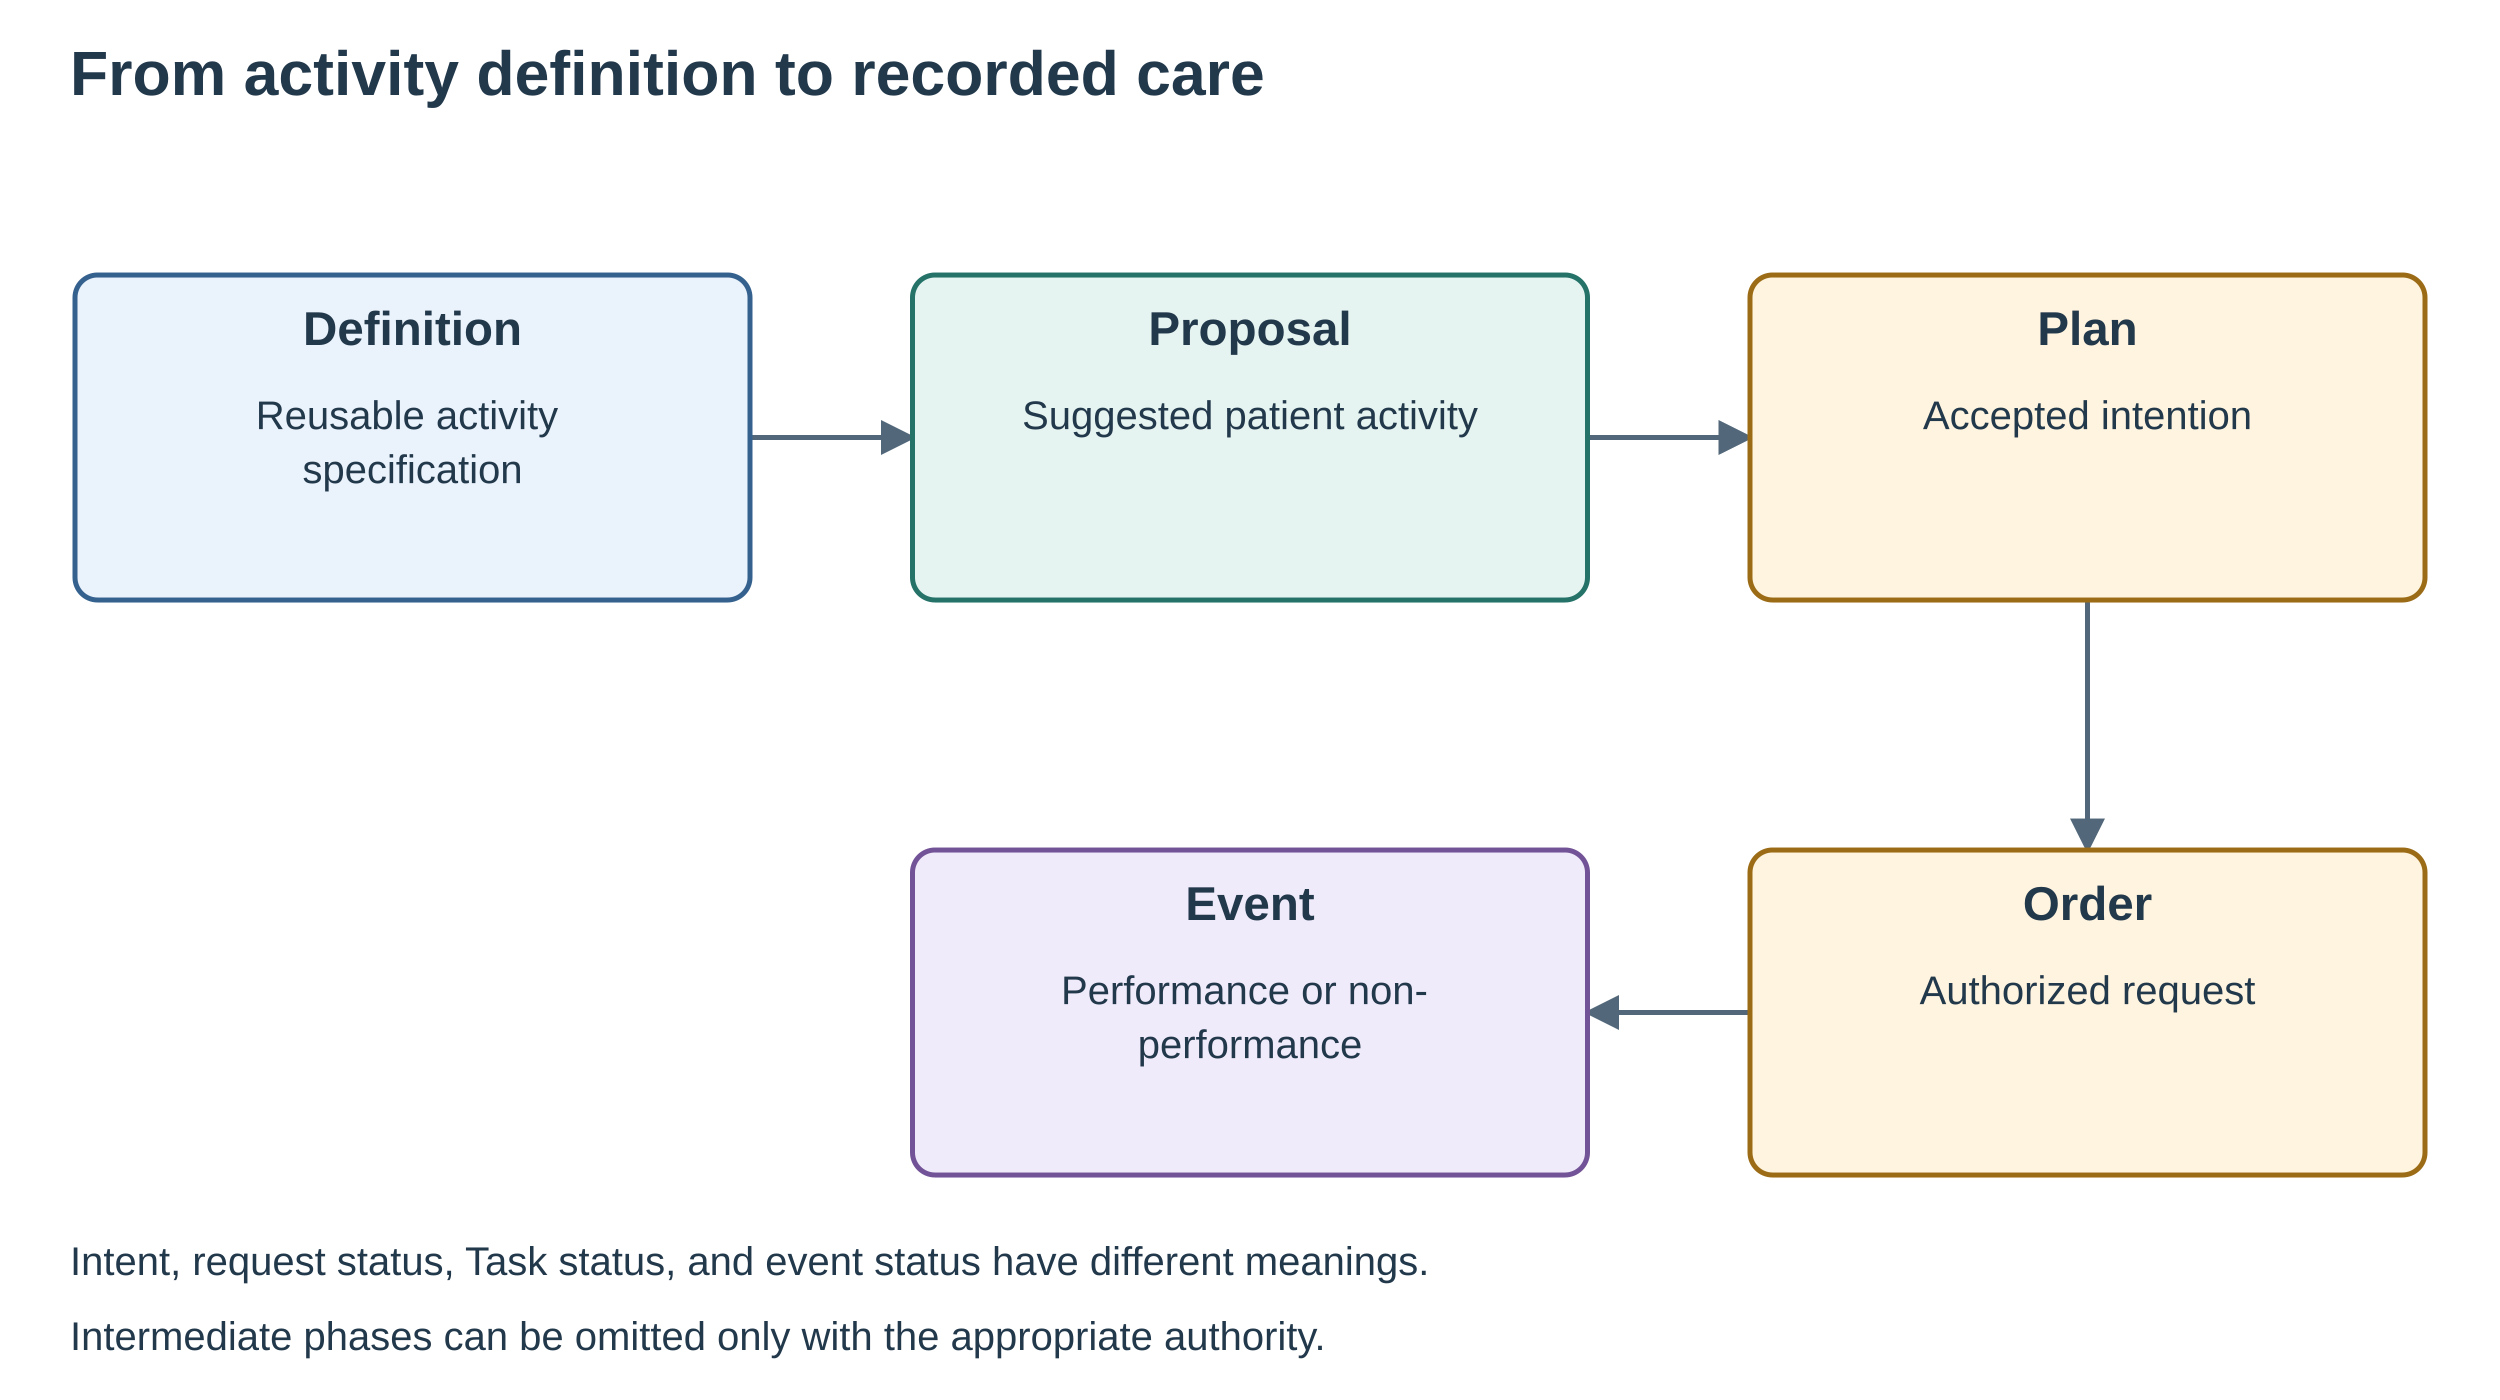
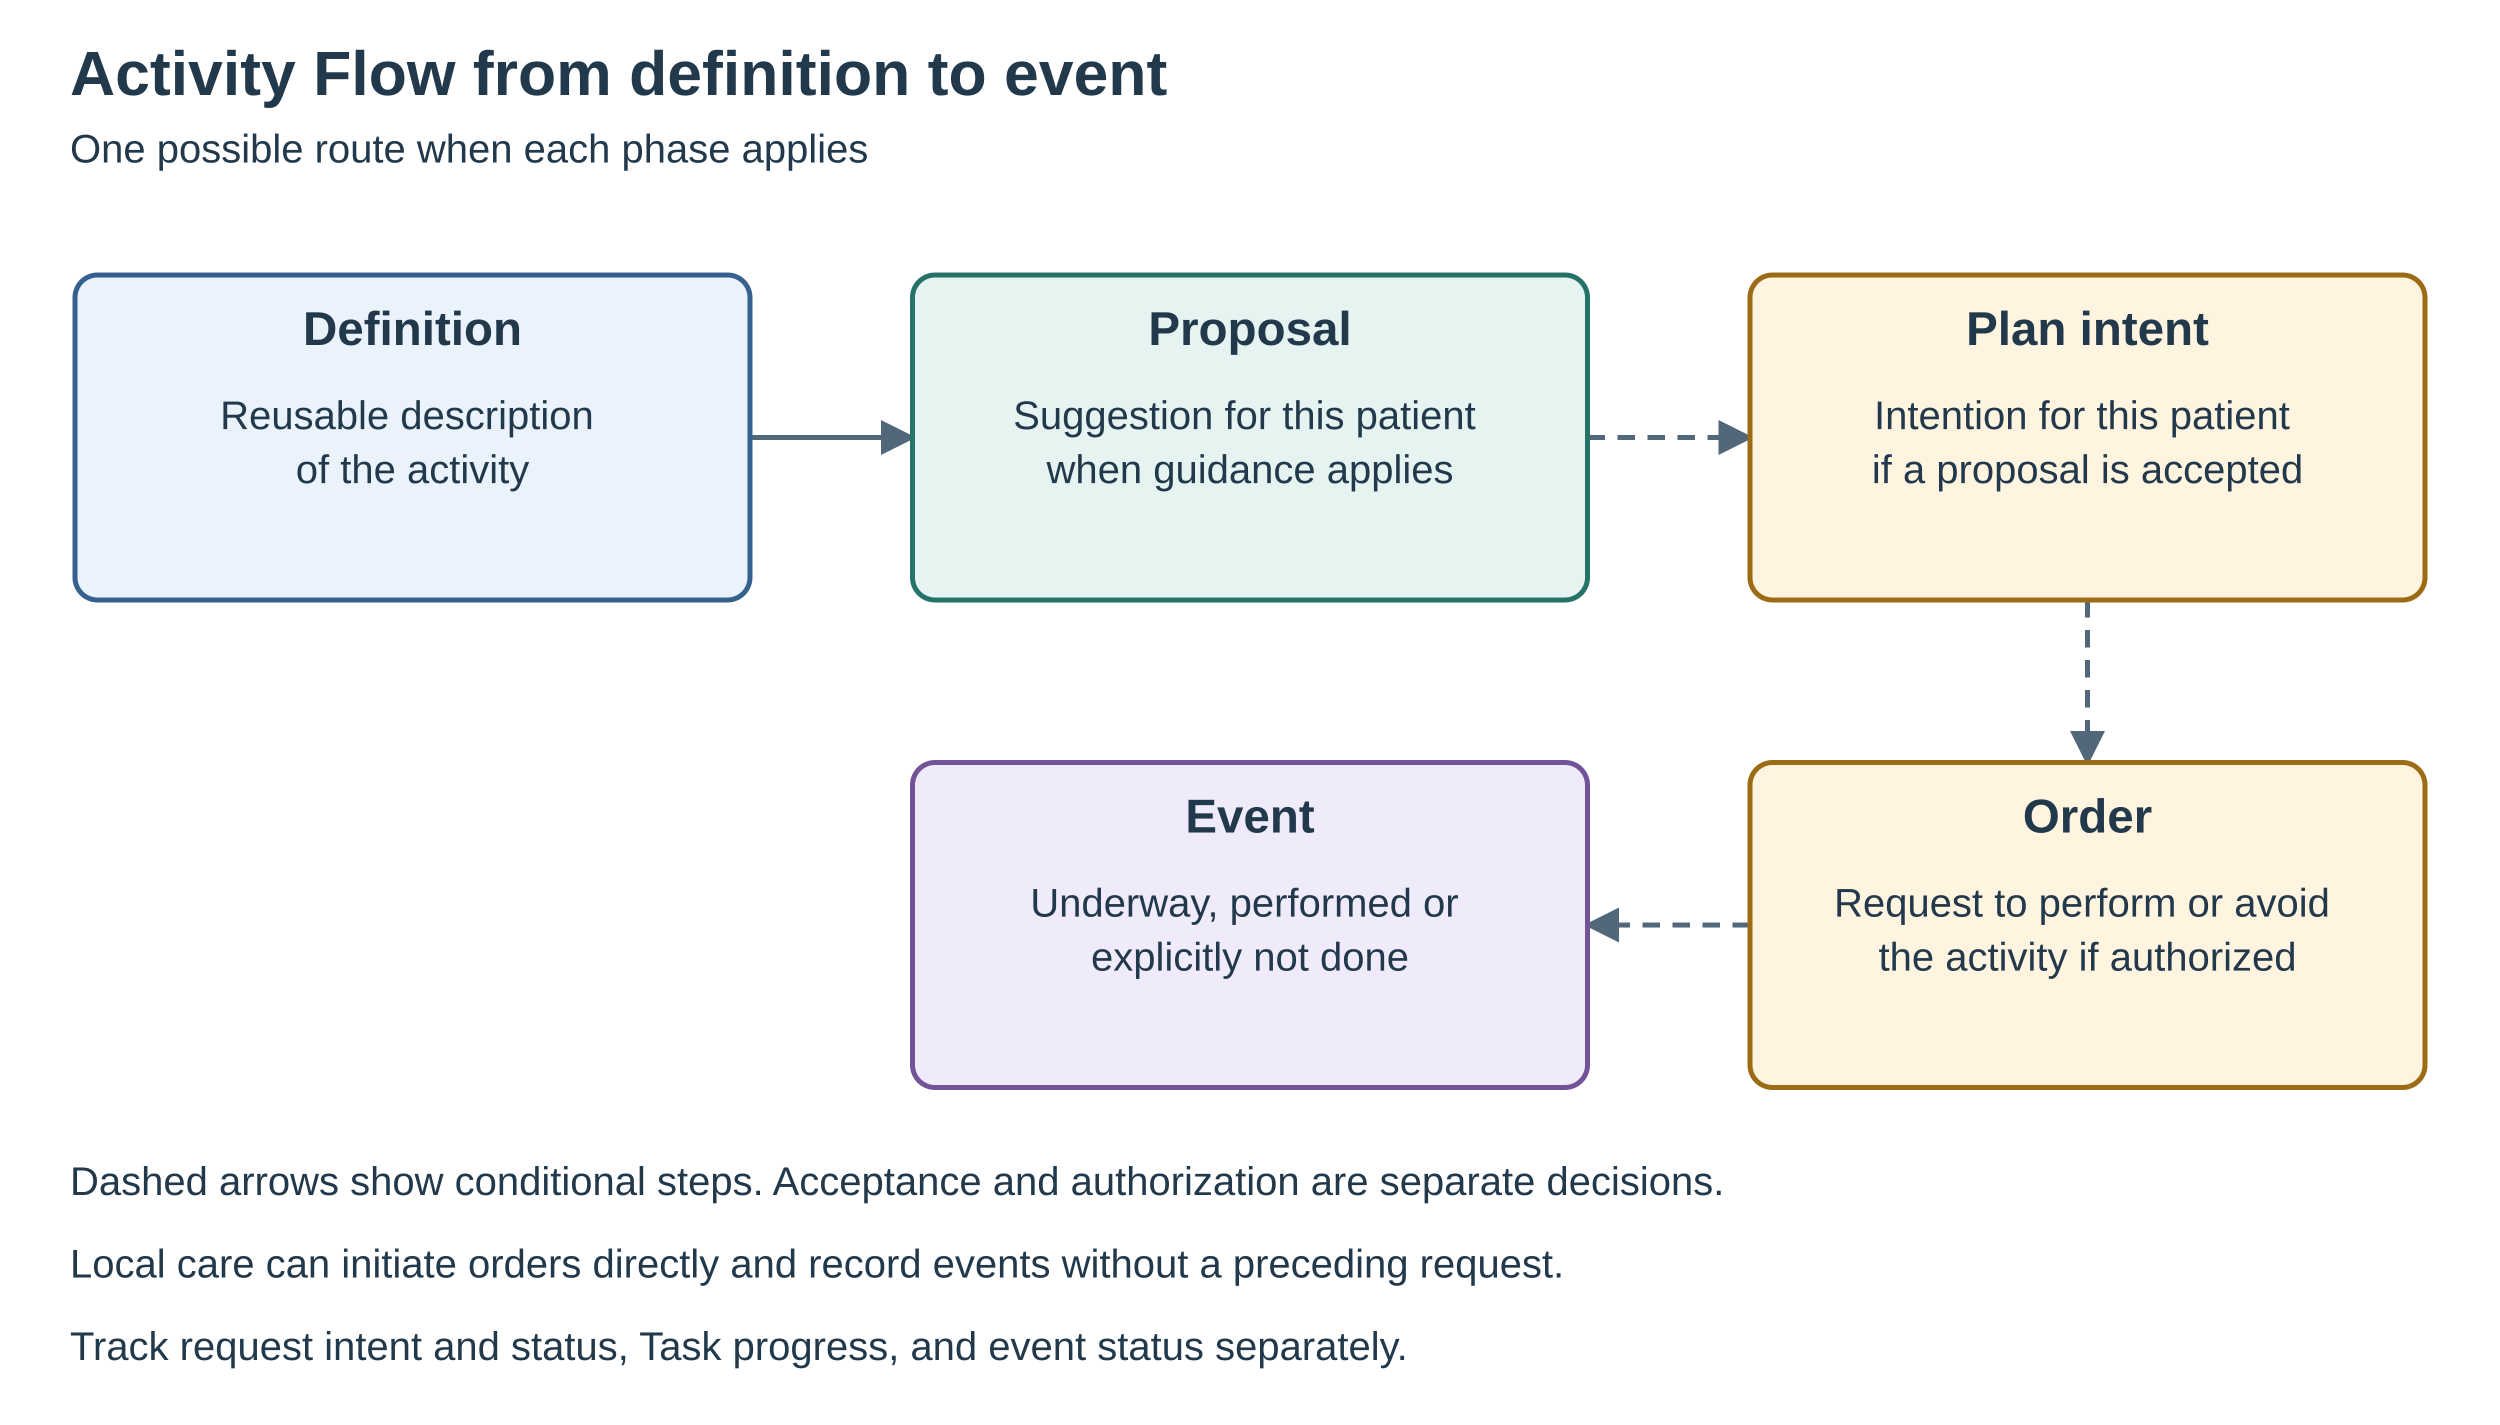
- <svg xmlns="http://www.w3.org/2000/svg" width="1000" height="560" viewBox="0 0 1000 560" role="img" aria-labelledby="title description">
+ <svg xmlns="http://www.w3.org/2000/svg" width="1000" height="570" viewBox="0 0 1000 570" role="img" aria-labelledby="title description">
  <defs>
    <marker id="arrow" viewBox="0 0 10 10" refX="9" refY="5" markerWidth="7" markerHeight="7" orient="auto-start-reverse">
      <path d="M 0 0 L 10 5 L 0 10 z" fill="#52687a" />
    </marker>
  </defs>
  <rect width="100%" height="100%" fill="#fff" />
  <g font-family="Arial, Helvetica, sans-serif">
    <text x="28" y="38" font-size="25" font-weight="700" text-anchor="start" fill="#22384b">
-       <tspan x="28" dy="0">From activity definition to recorded care</tspan>
+       <tspan x="28" dy="0">Activity Flow from definition to event</tspan>
+     </text>
+     <text x="28" y="65" font-size="16" font-weight="400" text-anchor="start" fill="#22384b">
+       <tspan x="28" dy="0">One possible route when each phase applies</tspan>
    </text>
    <polyline points="300,175.0 365,175.0" fill="none" stroke="#52687a" stroke-width="2" stroke-linejoin="round" marker-end="url(#arrow)" />
-     <polyline points="635,175.0 700,175.0" fill="none" stroke="#52687a" stroke-width="2" stroke-linejoin="round" marker-end="url(#arrow)" />
-     <polyline points="835.0,240 835.0,340" fill="none" stroke="#52687a" stroke-width="2" stroke-linejoin="round" marker-end="url(#arrow)" />
-     <polyline points="700,405.0 635,405.0" fill="none" stroke="#52687a" stroke-width="2" stroke-linejoin="round" marker-end="url(#arrow)" />
+     <polyline points="635,175.0 700,175.0" fill="none" stroke="#52687a" stroke-width="2" stroke-linejoin="round" stroke-dasharray="7 5" marker-end="url(#arrow)" />
+     <polyline points="835.0,240 835.0,305" fill="none" stroke="#52687a" stroke-width="2" stroke-linejoin="round" stroke-dasharray="7 5" marker-end="url(#arrow)" />
+     <polyline points="700,370.0 635,370.0" fill="none" stroke="#52687a" stroke-width="2" stroke-linejoin="round" stroke-dasharray="7 5" marker-end="url(#arrow)" />
    <rect x="30" y="110" width="270" height="130" rx="9" fill="#eaf2fb" stroke="#35618e" stroke-width="2" />
    <text x="165.0" y="138" font-size="19" font-weight="700" text-anchor="middle" fill="#22384b">
      <tspan x="165.0" dy="0">Definition</tspan>
    </text>
    <text x="165.0" y="171.65" font-size="16" font-weight="400" text-anchor="middle" fill="#22384b">
-       <tspan x="165.0" dy="0">Reusable activity</tspan>
-       <tspan x="165.0" dy="21.6">specification</tspan>
+       <tspan x="165.0" dy="0">Reusable description</tspan>
+       <tspan x="165.0" dy="21.6">of the activity</tspan>
    </text>
    <rect x="365" y="110" width="270" height="130" rx="9" fill="#e6f4f1" stroke="#247268" stroke-width="2" />
    <text x="500.0" y="138" font-size="19" font-weight="700" text-anchor="middle" fill="#22384b">
      <tspan x="500.0" dy="0">Proposal</tspan>
    </text>
    <text x="500.0" y="171.65" font-size="16" font-weight="400" text-anchor="middle" fill="#22384b">
-       <tspan x="500.0" dy="0">Suggested patient activity</tspan>
+       <tspan x="500.0" dy="0">Suggestion for this patient</tspan>
+       <tspan x="500.0" dy="21.6">when guidance applies</tspan>
    </text>
    <rect x="700" y="110" width="270" height="130" rx="9" fill="#fff4df" stroke="#9b6b16" stroke-width="2" />
    <text x="835.0" y="138" font-size="19" font-weight="700" text-anchor="middle" fill="#22384b">
-       <tspan x="835.0" dy="0">Plan</tspan>
+       <tspan x="835.0" dy="0">Plan intent</tspan>
    </text>
    <text x="835.0" y="171.65" font-size="16" font-weight="400" text-anchor="middle" fill="#22384b">
-       <tspan x="835.0" dy="0">Accepted intention</tspan>
+       <tspan x="835.0" dy="0">Intention for this patient</tspan>
+       <tspan x="835.0" dy="21.6">if a proposal is accepted</tspan>
    </text>
-     <rect x="365" y="340" width="270" height="130" rx="9" fill="#f0ebfa" stroke="#735397" stroke-width="2" />
-     <text x="500.0" y="368" font-size="19" font-weight="700" text-anchor="middle" fill="#22384b">
+     <rect x="365" y="305" width="270" height="130" rx="9" fill="#f0ebfa" stroke="#735397" stroke-width="2" />
+     <text x="500.0" y="333" font-size="19" font-weight="700" text-anchor="middle" fill="#22384b">
      <tspan x="500.0" dy="0">Event</tspan>
    </text>
-     <text x="500.0" y="401.65" font-size="16" font-weight="400" text-anchor="middle" fill="#22384b">
-       <tspan x="500.0" dy="0">Performance or non-</tspan>
-       <tspan x="500.0" dy="21.6">performance</tspan>
+     <text x="500.0" y="366.65" font-size="16" font-weight="400" text-anchor="middle" fill="#22384b">
+       <tspan x="500.0" dy="0">Underway, performed or</tspan>
+       <tspan x="500.0" dy="21.6">explicitly not done</tspan>
    </text>
-     <rect x="700" y="340" width="270" height="130" rx="9" fill="#fff4df" stroke="#9b6b16" stroke-width="2" />
-     <text x="835.0" y="368" font-size="19" font-weight="700" text-anchor="middle" fill="#22384b">
+     <rect x="700" y="305" width="270" height="130" rx="9" fill="#fff4df" stroke="#9b6b16" stroke-width="2" />
+     <text x="835.0" y="333" font-size="19" font-weight="700" text-anchor="middle" fill="#22384b">
      <tspan x="835.0" dy="0">Order</tspan>
    </text>
-     <text x="835.0" y="401.65" font-size="16" font-weight="400" text-anchor="middle" fill="#22384b">
-       <tspan x="835.0" dy="0">Authorized request</tspan>
+     <text x="835.0" y="366.65" font-size="16" font-weight="400" text-anchor="middle" fill="#22384b">
+       <tspan x="835.0" dy="0">Request to perform or avoid</tspan>
+       <tspan x="835.0" dy="21.6">the activity if authorized</tspan>
    </text>
-     <text x="28" y="510" font-size="16" font-weight="400" text-anchor="start" fill="#22384b">
-       <tspan x="28" dy="0">Intent, request status, Task status, and event status have different meanings.</tspan>
+     <text x="28" y="478" font-size="16" font-weight="400" text-anchor="start" fill="#22384b">
+       <tspan x="28" dy="0">Dashed arrows show conditional steps. Acceptance and authorization are separate decisions.</tspan>
    </text>
-     <text x="28" y="540" font-size="16" font-weight="400" text-anchor="start" fill="#22384b">
-       <tspan x="28" dy="0">Intermediate phases can be omitted only with the appropriate authority.</tspan>
+     <text x="28" y="511" font-size="16" font-weight="400" text-anchor="start" fill="#22384b">
+       <tspan x="28" dy="0">Local care can initiate orders directly and record events without a preceding request.</tspan>
+     </text>
+     <text x="28" y="544" font-size="16" font-weight="400" text-anchor="start" fill="#22384b">
+       <tspan x="28" dy="0">Track request intent and status, Task progress, and event status separately.</tspan>
    </text>
  </g>
</svg>
